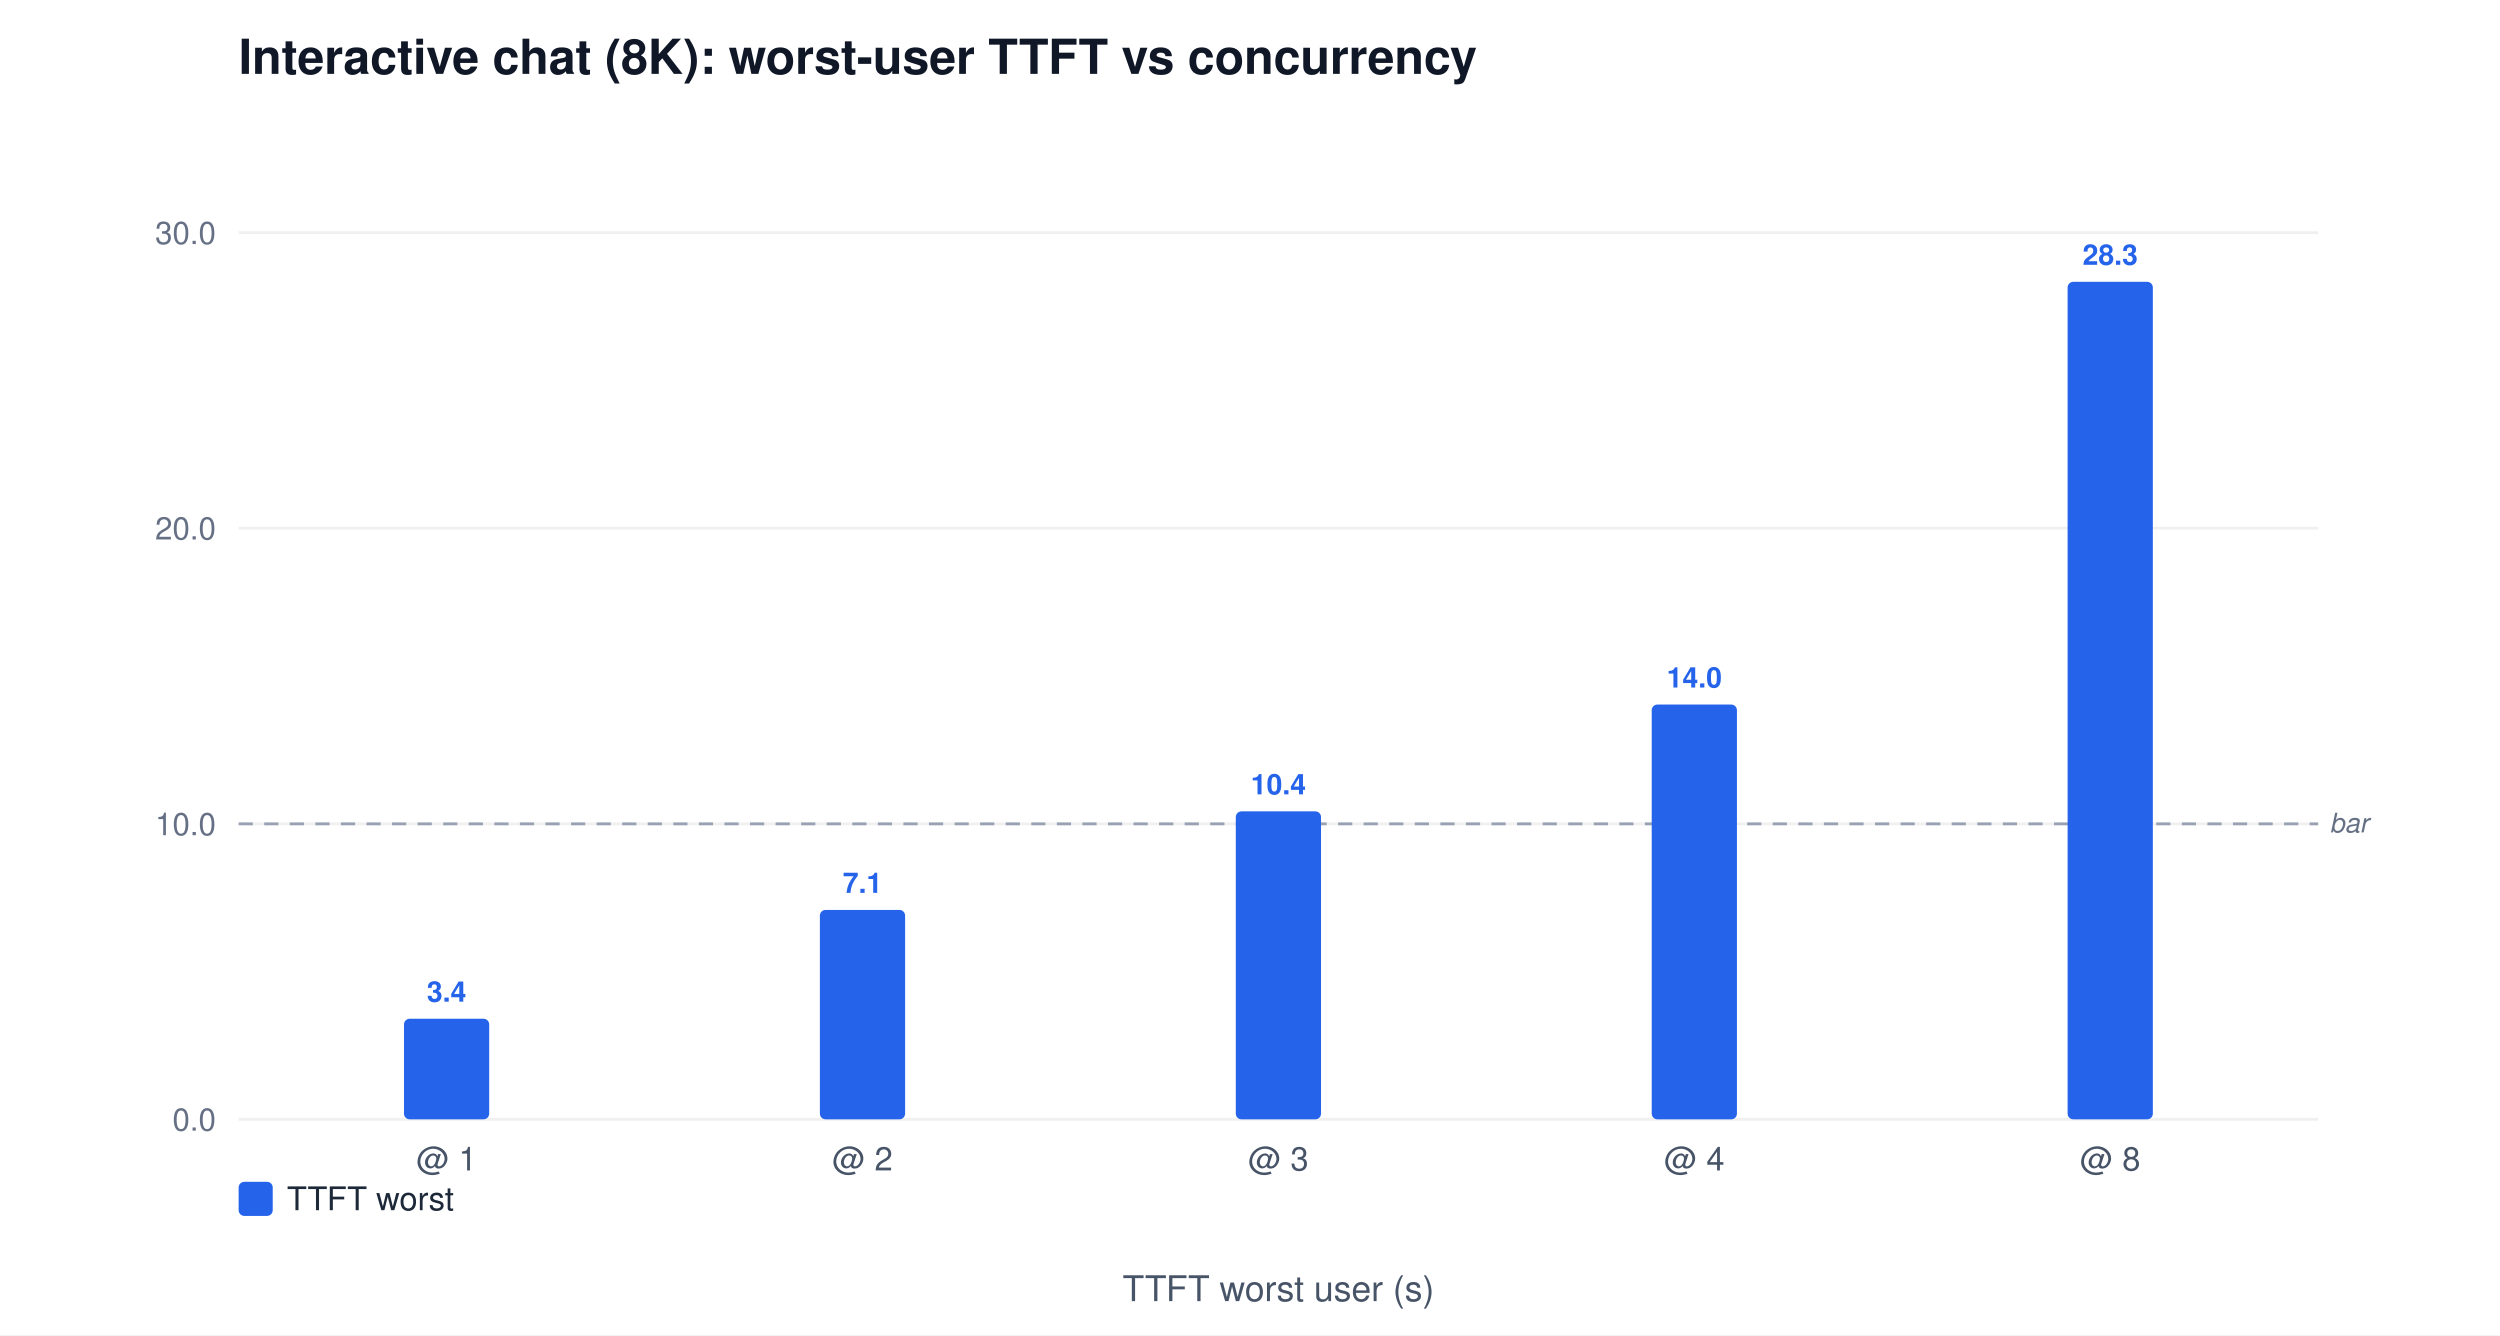
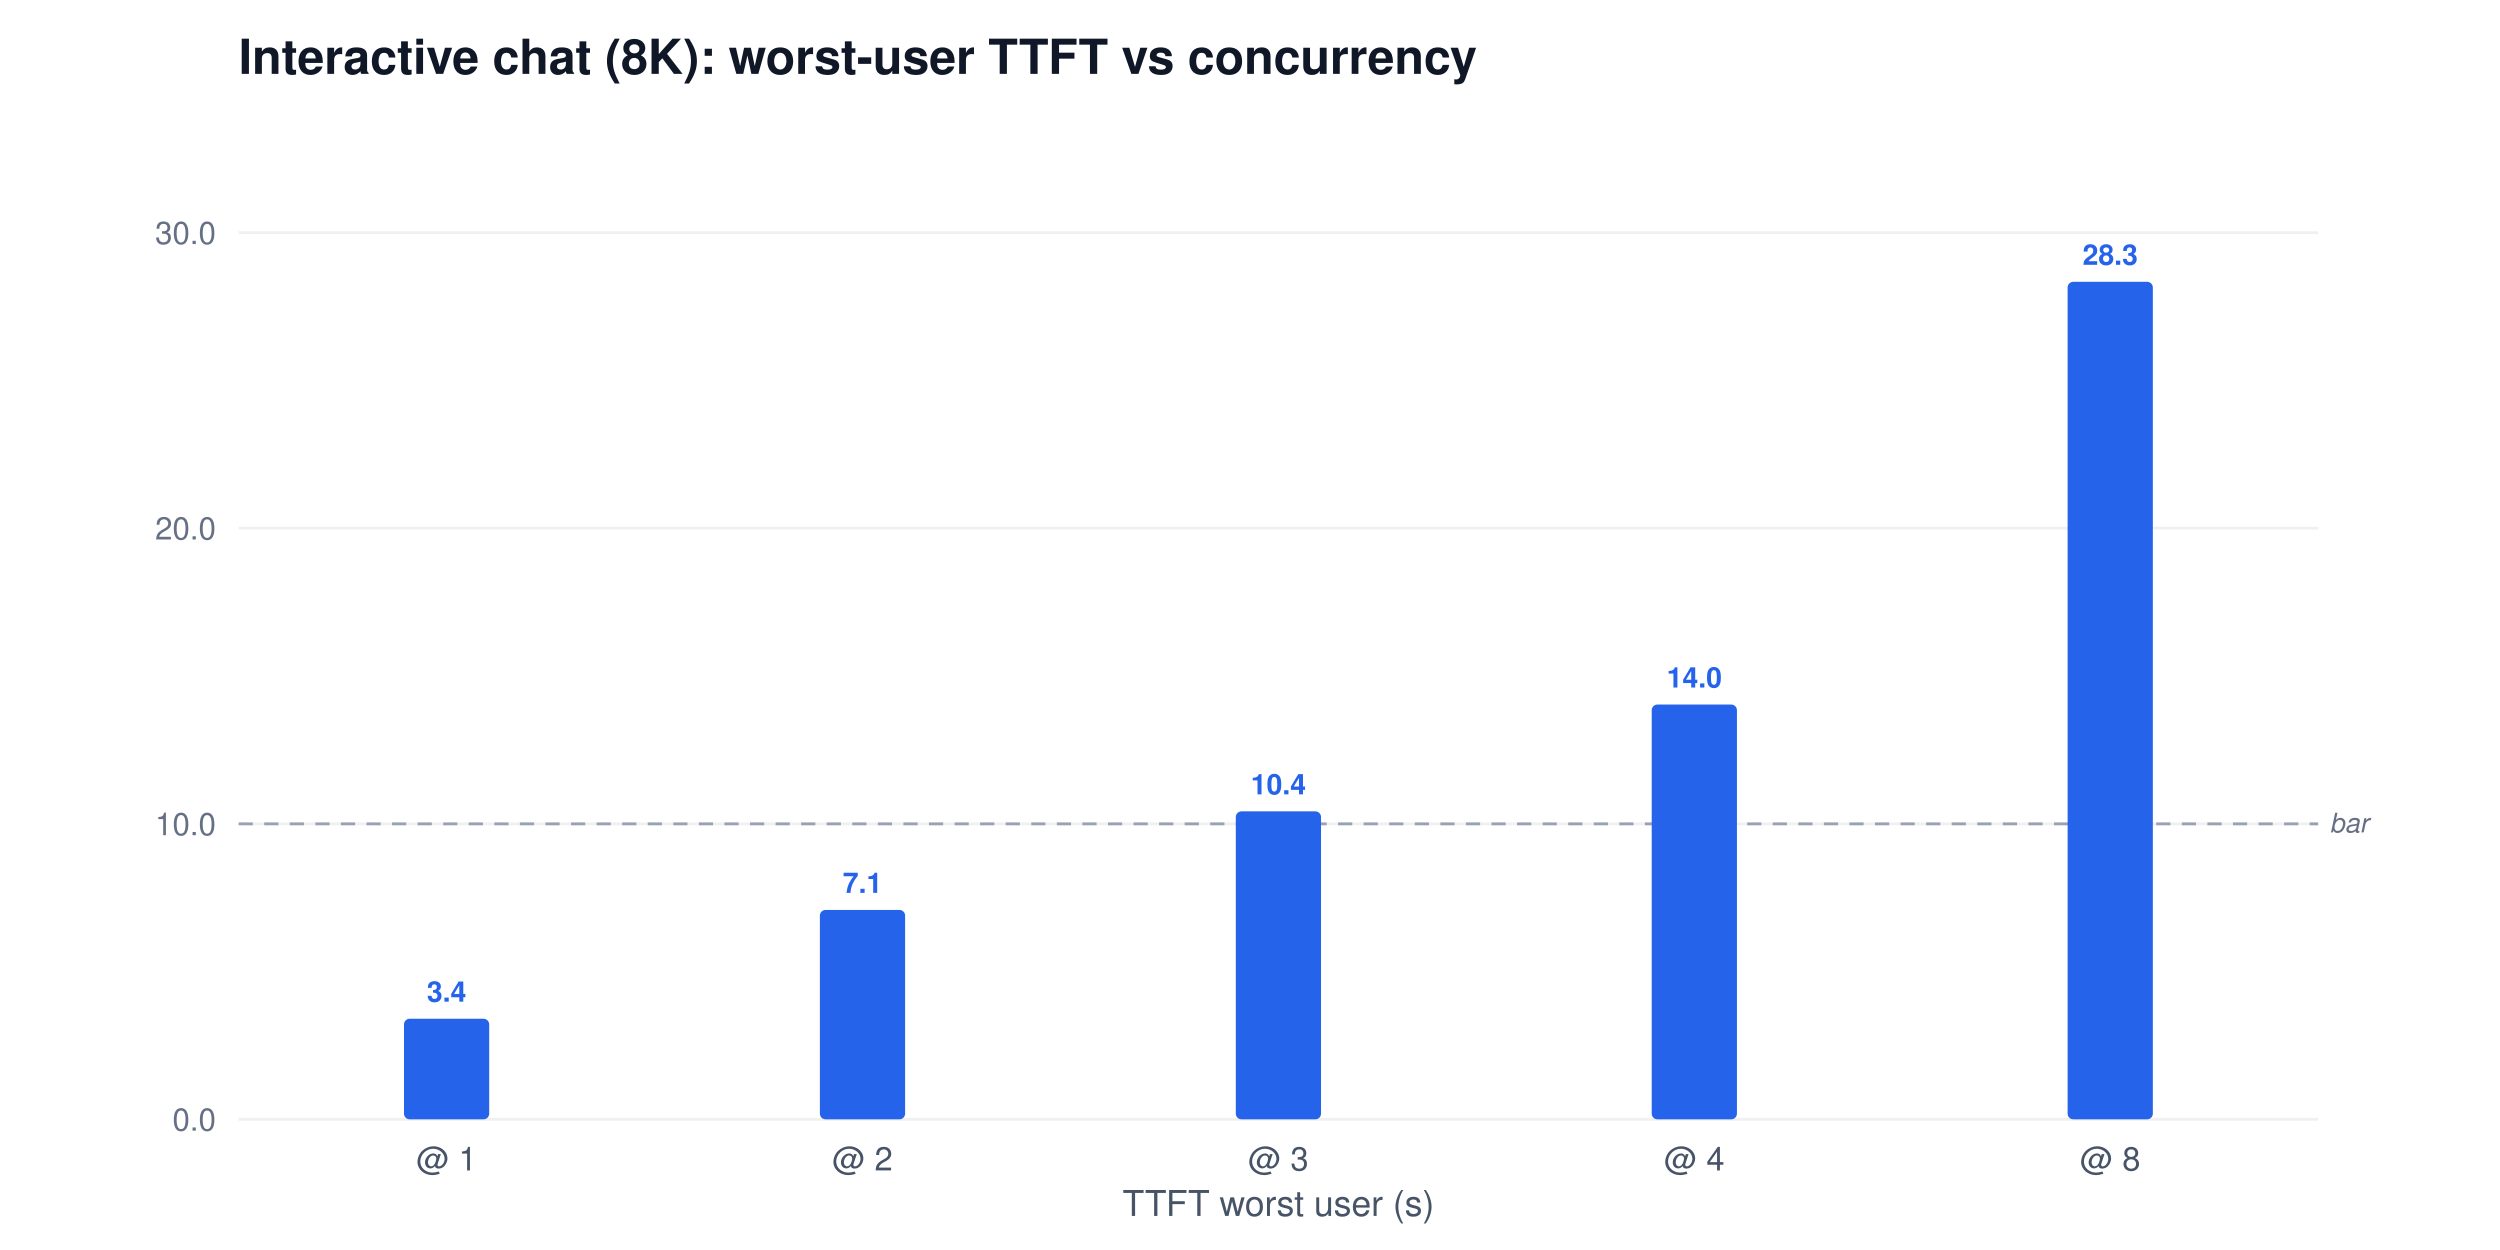
- <svg xmlns="http://www.w3.org/2000/svg" width="880" height="470" viewBox="0 0 880 470" font-family="Segoe UI, Helvetica, Arial, sans-serif">
-   <rect width="880" height="470" fill="#ffffff" />
+ <svg xmlns="http://www.w3.org/2000/svg" width="880" height="440" viewBox="0 0 880 440" font-family="Segoe UI, Helvetica, Arial, sans-serif">
+   <rect width="880" height="440" fill="#ffffff" />
  <text x="84" y="26" font-size="17" font-weight="600" fill="#101828">Interactive chat (8K): worst-user TTFT vs concurrency</text>
  <line x1="84" y1="394.0" x2="816" y2="394.0" stroke="#f0f0f0" stroke-width="1" />
  <text x="76" y="398.0" font-size="11" fill="#667085" text-anchor="end">0.0</text>
  <line x1="84" y1="290.0" x2="816" y2="290.0" stroke="#f0f0f0" stroke-width="1" />
  <text x="76" y="294.0" font-size="11" fill="#667085" text-anchor="end">10.0</text>
  <line x1="84" y1="185.9" x2="816" y2="185.9" stroke="#f0f0f0" stroke-width="1" />
  <text x="76" y="189.9" font-size="11" fill="#667085" text-anchor="end">20.0</text>
  <line x1="84" y1="81.9" x2="816" y2="81.9" stroke="#f0f0f0" stroke-width="1" />
  <text x="76" y="85.9" font-size="11" fill="#667085" text-anchor="end">30.0</text>
  <line x1="84" y1="290.0" x2="816" y2="290.0" stroke="#98a2b3" stroke-width="1" stroke-dasharray="5 4" />
  <text x="820" y="293.0" font-size="9.5" fill="#667085" font-style="italic">bar</text>
  <rect x="142.2" y="358.6" width="30.0" height="35.4" fill="#2563eb" rx="2" />
  <text x="157.2" y="352.6" font-size="10" fill="#2563eb" text-anchor="middle" font-weight="600">3.4</text>
  <text x="157.2" y="412" font-size="11.5" fill="#475467" text-anchor="middle">@ 1</text>
  <rect x="288.6" y="320.3" width="30.0" height="73.7" fill="#2563eb" rx="2" />
  <text x="303.6" y="314.3" font-size="10" fill="#2563eb" text-anchor="middle" font-weight="600">7.1</text>
  <text x="303.6" y="412" font-size="11.5" fill="#475467" text-anchor="middle">@ 2</text>
  <rect x="435.0" y="285.6" width="30.0" height="108.4" fill="#2563eb" rx="2" />
  <text x="450.0" y="279.6" font-size="10" fill="#2563eb" text-anchor="middle" font-weight="600">10.4</text>
  <text x="450.0" y="412" font-size="11.5" fill="#475467" text-anchor="middle">@ 3</text>
  <rect x="581.4" y="248.0" width="30.0" height="146.0" fill="#2563eb" rx="2" />
  <text x="596.4" y="242.0" font-size="10" fill="#2563eb" text-anchor="middle" font-weight="600">14.0</text>
  <text x="596.4" y="412" font-size="11.5" fill="#475467" text-anchor="middle">@ 4</text>
  <rect x="727.8" y="99.2" width="30.0" height="294.8" fill="#2563eb" rx="2" />
  <text x="742.8" y="93.2" font-size="10" fill="#2563eb" text-anchor="middle" font-weight="600">28.3</text>
  <text x="742.8" y="412" font-size="11.5" fill="#475467" text-anchor="middle">@ 8</text>
-   <rect x="84" y="416" width="12" height="12" fill="#2563eb" rx="2" />
-   <text x="101" y="426" font-size="11.5" fill="#1d2939">TTFT worst</text>
-   <text x="450" y="458" font-size="12.5" fill="#475467" text-anchor="middle">TTFT worst user (s)</text>
+   <text x="450" y="428" font-size="12.5" fill="#475467" text-anchor="middle">TTFT worst user (s)</text>
</svg>
